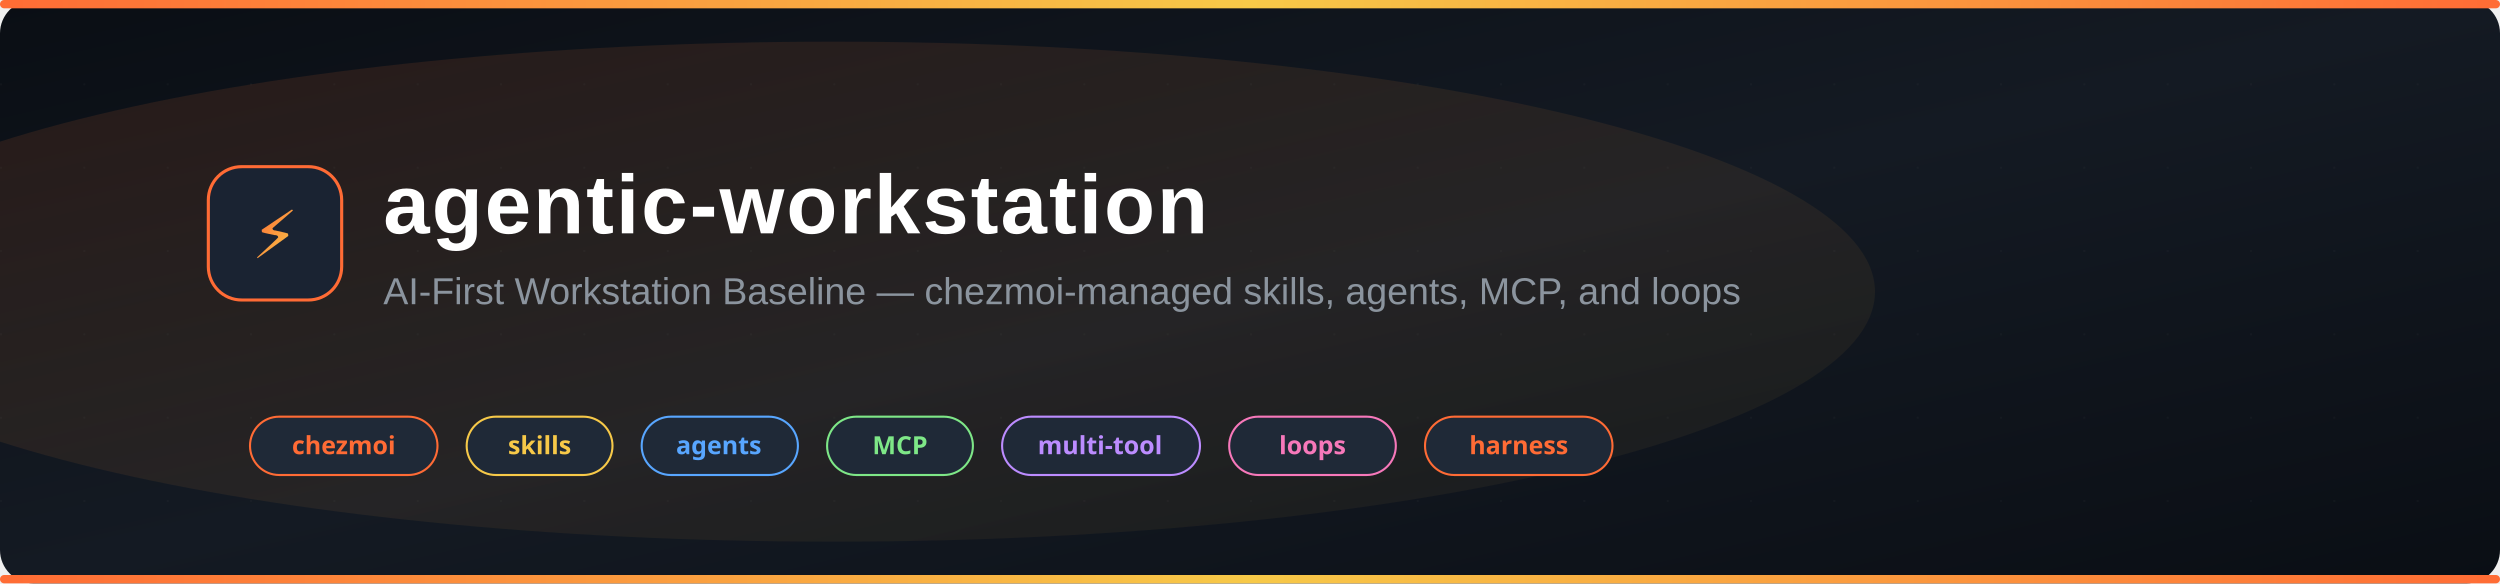
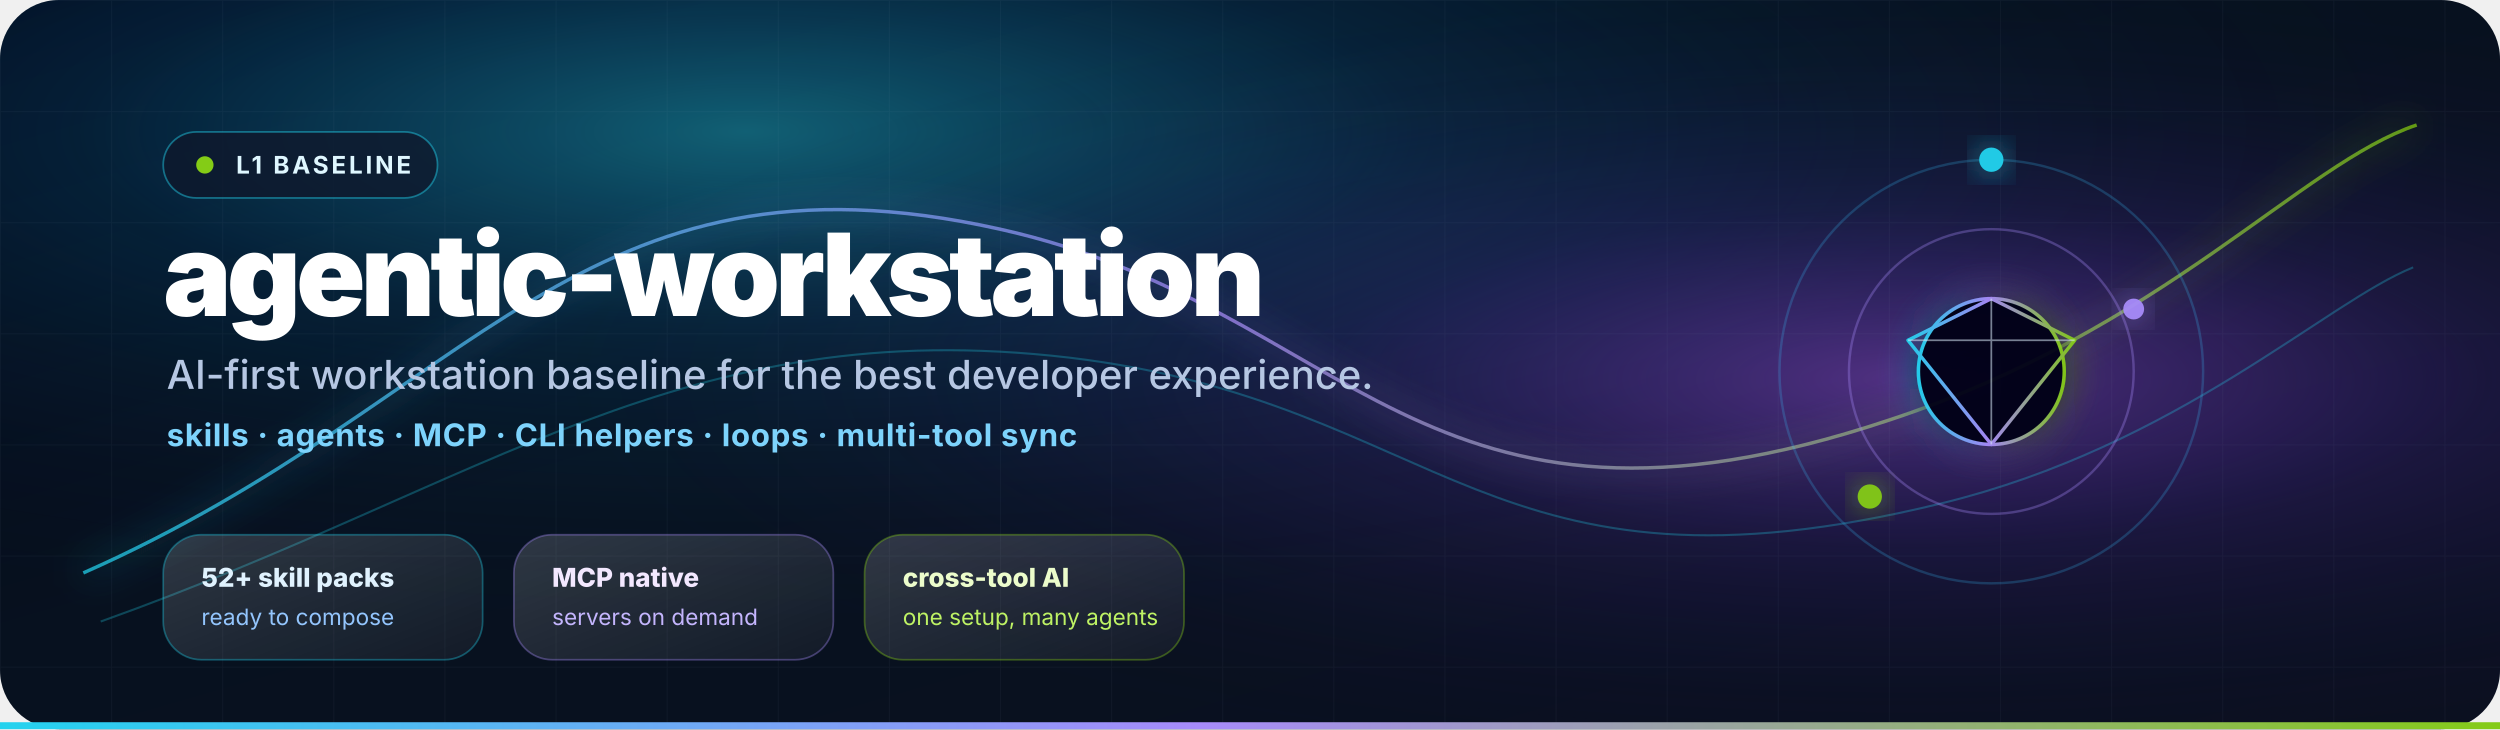
- <svg xmlns="http://www.w3.org/2000/svg" width="1200" height="280">
+ <svg xmlns="http://www.w3.org/2000/svg" width="1440" height="420" viewBox="0 0 1440 420" role="img" aria-labelledby="title desc">
  <defs>
-     <linearGradient id="bgGrad" x1="0%" y1="0%" x2="100%" y2="100%">
-       <stop offset="0%" style="stop-color:#0a0e14;stop-opacity:1" />
-       <stop offset="50%" style="stop-color:#141a23;stop-opacity:1" />
-       <stop offset="100%" style="stop-color:#0a0e14;stop-opacity:1" />
+     <linearGradient id="bg" x1="0" y1="0" x2="1" y2="1">
+       <stop offset="0" stop-color="#020617" />
+       <stop offset="0.45" stop-color="#07111f" />
+       <stop offset="1" stop-color="#0b1020" />
    </linearGradient>
-     <linearGradient id="accentGrad" x1="0%" y1="0%" x2="100%" y2="0%">
-       <stop offset="0%" style="stop-color:#ff6b35;stop-opacity:1" />
-       <stop offset="50%" style="stop-color:#f7c948;stop-opacity:1" />
-       <stop offset="100%" style="stop-color:#ff6b35;stop-opacity:1" />
+     <radialGradient id="auraA" cx="30%" cy="18%" r="70%">
+       <stop offset="0" stop-color="#22d3ee" stop-opacity="0.42" />
+       <stop offset="0.38" stop-color="#0ea5e9" stop-opacity="0.14" />
+       <stop offset="1" stop-color="#020617" stop-opacity="0" />
+     </radialGradient>
+     <radialGradient id="auraB" cx="76%" cy="52%" r="55%">
+       <stop offset="0" stop-color="#a855f7" stop-opacity="0.45" />
+       <stop offset="0.42" stop-color="#7c3aed" stop-opacity="0.14" />
+       <stop offset="1" stop-color="#020617" stop-opacity="0" />
+     </radialGradient>
+     <linearGradient id="stroke" x1="0" y1="0" x2="1" y2="0">
+       <stop offset="0" stop-color="#22d3ee" />
+       <stop offset="0.48" stop-color="#a78bfa" />
+       <stop offset="1" stop-color="#84cc16" />
    </linearGradient>
-     <linearGradient id="glowGrad" x1="0%" y1="0%" x2="100%" y2="100%">
-       <stop offset="0%" style="stop-color:#ff6b35;stop-opacity:0.12" />
-       <stop offset="100%" style="stop-color:#f7c948;stop-opacity:0.04" />
+     <linearGradient id="card" x1="0" y1="0" x2="1" y2="1">
+       <stop offset="0" stop-color="#ffffff" stop-opacity="0.16" />
+       <stop offset="1" stop-color="#ffffff" stop-opacity="0.04" />
    </linearGradient>
-     <linearGradient id="iconGrad" x1="0%" y1="0%" x2="100%" y2="100%">
-       <stop offset="0%" style="stop-color:#ff6b35;stop-opacity:1" />
-       <stop offset="100%" style="stop-color:#f7c948;stop-opacity:1" />
-     </linearGradient>
-     <pattern id="grid" width="40" height="40" patternUnits="userSpaceOnUse">
-       <rect width="40" height="40" fill="none" />
-       <rect x="0" y="0" width="1" height="1" fill="#ffffff" opacity="0.02" />
+     <filter id="softGlow" x="-50%" y="-50%" width="200%" height="200%">
+       <feGaussianBlur stdDeviation="10" result="blur" />
+       <feMerge>
+         <feMergeNode in="blur" />
+         <feMergeNode in="SourceGraphic" />
+       </feMerge>
+     </filter>
+     <pattern id="grid" width="64" height="64" patternUnits="userSpaceOnUse">
+       <path d="M 64 0 L 0 0 0 64" fill="none" stroke="#94a3b8" stroke-opacity="0.055" stroke-width="1" />
    </pattern>
  </defs>
-   <rect width="1200" height="280" rx="16" ry="16" fill="url(#bgGrad)" />
-   <rect width="1200" height="280" rx="16" ry="16" fill="url(#grid)" />
-   <ellipse cx="400" cy="140" rx="500" ry="120" fill="url(#glowGrad)" />
-   <rect x="0" y="0" width="1200" height="4" rx="2" fill="url(#accentGrad)" />
-   <g transform="translate(100, 80)">
-     <rect x="0" y="0" width="64" height="64" rx="16" fill="#1a2332" stroke="#ff6b35" stroke-width="1.5" />
-     <text x="32" y="44" text-anchor="middle" font-size="32" fill="url(#iconGrad)">⚡</text>
+   <rect width="1440" height="420" rx="34" fill="url(#bg)" />
+   <rect width="1440" height="420" rx="34" fill="url(#auraA)" />
+   <rect width="1440" height="420" rx="34" fill="url(#auraB)" />
+   <rect width="1440" height="420" rx="34" fill="url(#grid)" />
+   <path d="M48 330 C274 230 334 78 576 132 C778 177 818 332 1088 242 C1246 190 1326 94 1392 72" fill="none" stroke="url(#stroke)" stroke-width="2" stroke-opacity="0.72" filter="url(#softGlow)" />
+   <path d="M58 358 C282 278 394 180 616 206 C832 232 856 354 1118 290 C1254 257 1340 174 1390 154" fill="none" stroke="#22d3ee" stroke-width="1.2" stroke-opacity="0.28" />
+   <g transform="translate(94 76)">
+     <rect x="0" y="0" width="158" height="38" rx="19" fill="#0f172a" fill-opacity="0.76" stroke="#22d3ee" stroke-opacity="0.45" />
+     <circle cx="24" cy="19" r="5" fill="#84cc16" />
+     <text x="42" y="24" fill="#dff7ff" font-family="Inter, ui-sans-serif, -apple-system, BlinkMacSystemFont, 'Segoe UI', sans-serif" font-size="14" font-weight="700" letter-spacing="1.6">L1 BASELINE</text>
+     <text x="0" y="106" fill="#ffffff" font-family="Inter, ui-sans-serif, -apple-system, BlinkMacSystemFont, 'Segoe UI', sans-serif" font-size="66" font-weight="900" letter-spacing="-2.8">agentic-workstation</text>
+     <text x="2" y="148" fill="#b6c7e3" font-family="Inter, ui-sans-serif, -apple-system, BlinkMacSystemFont, 'Segoe UI', sans-serif" font-size="23" font-weight="500">AI-first workstation baseline for the best developer experience.</text>
+     <text x="2" y="181" fill="#7dd3fc" font-family="Inter, ui-sans-serif, -apple-system, BlinkMacSystemFont, 'Segoe UI', sans-serif" font-size="18" font-weight="700" letter-spacing="0.4">skills · agents · MCP · CLI helpers · loops · multi-tool sync</text>
+     <g transform="translate(0 232)">
+       <rect x="0" y="0" width="184" height="72" rx="22" fill="url(#card)" stroke="#22d3ee" stroke-opacity="0.35" />
+       <text x="22" y="30" fill="#e0f2fe" font-family="Inter, ui-sans-serif, sans-serif" font-size="15" font-weight="800">52+ skill packs</text>
+       <text x="22" y="52" fill="#93c5fd" font-family="Inter, ui-sans-serif, sans-serif" font-size="13">ready to compose</text>
+       <rect x="202" y="0" width="184" height="72" rx="22" fill="url(#card)" stroke="#a78bfa" stroke-opacity="0.36" />
+       <text x="224" y="30" fill="#f3e8ff" font-family="Inter, ui-sans-serif, sans-serif" font-size="15" font-weight="800">MCP native</text>
+       <text x="224" y="52" fill="#c4b5fd" font-family="Inter, ui-sans-serif, sans-serif" font-size="13">servers on demand</text>
+       <rect x="404" y="0" width="184" height="72" rx="22" fill="url(#card)" stroke="#84cc16" stroke-opacity="0.38" />
+       <text x="426" y="30" fill="#ecfccb" font-family="Inter, ui-sans-serif, sans-serif" font-size="15" font-weight="800">cross-tool AI</text>
+       <text x="426" y="52" fill="#bef264" font-family="Inter, ui-sans-serif, sans-serif" font-size="13">one setup, many agents</text>
+     </g>
  </g>
-   <text x="184" y="112" fill="white" font-family="'Segoe UI', -apple-system, Arial, sans-serif" font-size="40" font-weight="800" letter-spacing="1">
-     agentic-workstation
-   </text>
-   <text x="184" y="146" fill="#8b949e" font-family="'Segoe UI', -apple-system, Arial, sans-serif" font-size="18" font-weight="400">
-     AI-First Workstation Baseline — chezmoi-managed skills, agents, MCP, and loops
-   </text>
-   <g transform="translate(120, 200)">
-     <rect x="0" y="0" width="90" height="28" rx="14" fill="#1f2937" stroke="#ff6b35" stroke-width="1" />
-     <text x="45" y="18" text-anchor="middle" fill="#ff6b35" font-family="'Segoe UI', sans-serif" font-size="12" font-weight="600">chezmoi</text>
-     <rect x="104" y="0" width="70" height="28" rx="14" fill="#1f2937" stroke="#f7c948" stroke-width="1" />
-     <text x="139" y="18" text-anchor="middle" fill="#f7c948" font-family="'Segoe UI', sans-serif" font-size="12" font-weight="600">skills</text>
-     <rect x="188" y="0" width="75" height="28" rx="14" fill="#1f2937" stroke="#58a6ff" stroke-width="1" />
-     <text x="225" y="18" text-anchor="middle" fill="#58a6ff" font-family="'Segoe UI', sans-serif" font-size="12" font-weight="600">agents</text>
-     <rect x="277" y="0" width="70" height="28" rx="14" fill="#1f2937" stroke="#7ee787" stroke-width="1" />
-     <text x="312" y="18" text-anchor="middle" fill="#7ee787" font-family="'Segoe UI', sans-serif" font-size="12" font-weight="600">MCP</text>
-     <rect x="361" y="0" width="95" height="28" rx="14" fill="#1f2937" stroke="#bc8cff" stroke-width="1" />
-     <text x="408" y="18" text-anchor="middle" fill="#bc8cff" font-family="'Segoe UI', sans-serif" font-size="12" font-weight="600">multi-tool</text>
-     <rect x="470" y="0" width="80" height="28" rx="14" fill="#1f2937" stroke="#f778ba" stroke-width="1" />
-     <text x="510" y="18" text-anchor="middle" fill="#f778ba" font-family="'Segoe UI', sans-serif" font-size="12" font-weight="600">loops</text>
-     <rect x="564" y="0" width="90" height="28" rx="14" fill="#1f2937" stroke="#ff6b35" stroke-width="1" />
-     <text x="609" y="18" text-anchor="middle" fill="#ff6b35" font-family="'Segoe UI', sans-serif" font-size="12" font-weight="600">harness</text>
+   <g transform="translate(1005 72)" opacity="0.95">
+     <circle cx="142" cy="142" r="122" fill="none" stroke="#38bdf8" stroke-opacity="0.24" stroke-width="1.4" />
+     <circle cx="142" cy="142" r="82" fill="none" stroke="#a78bfa" stroke-opacity="0.34" stroke-width="1.4" />
+     <circle cx="142" cy="142" r="42" fill="#020617" stroke="url(#stroke)" stroke-width="2" filter="url(#softGlow)" />
+     <circle cx="142" cy="20" r="7" fill="#22d3ee" filter="url(#softGlow)" />
+     <circle cx="224" cy="106" r="6" fill="#a78bfa" filter="url(#softGlow)" />
+     <circle cx="72" cy="214" r="7" fill="#84cc16" filter="url(#softGlow)" />
+     <path d="M142 100 L190 124 L142 184 L94 124 Z" fill="none" stroke="url(#stroke)" stroke-width="2" stroke-linejoin="round" />
+     <path d="M142 100 L142 184 M94 124 L190 124" stroke="#e0f2fe" stroke-width="1" stroke-opacity="0.55" />
  </g>
-   <rect x="0" y="276" width="1200" height="4" rx="2" fill="url(#accentGrad)" />
+   <rect x="0" y="416" width="1440" height="4" fill="url(#stroke)" />
</svg>
